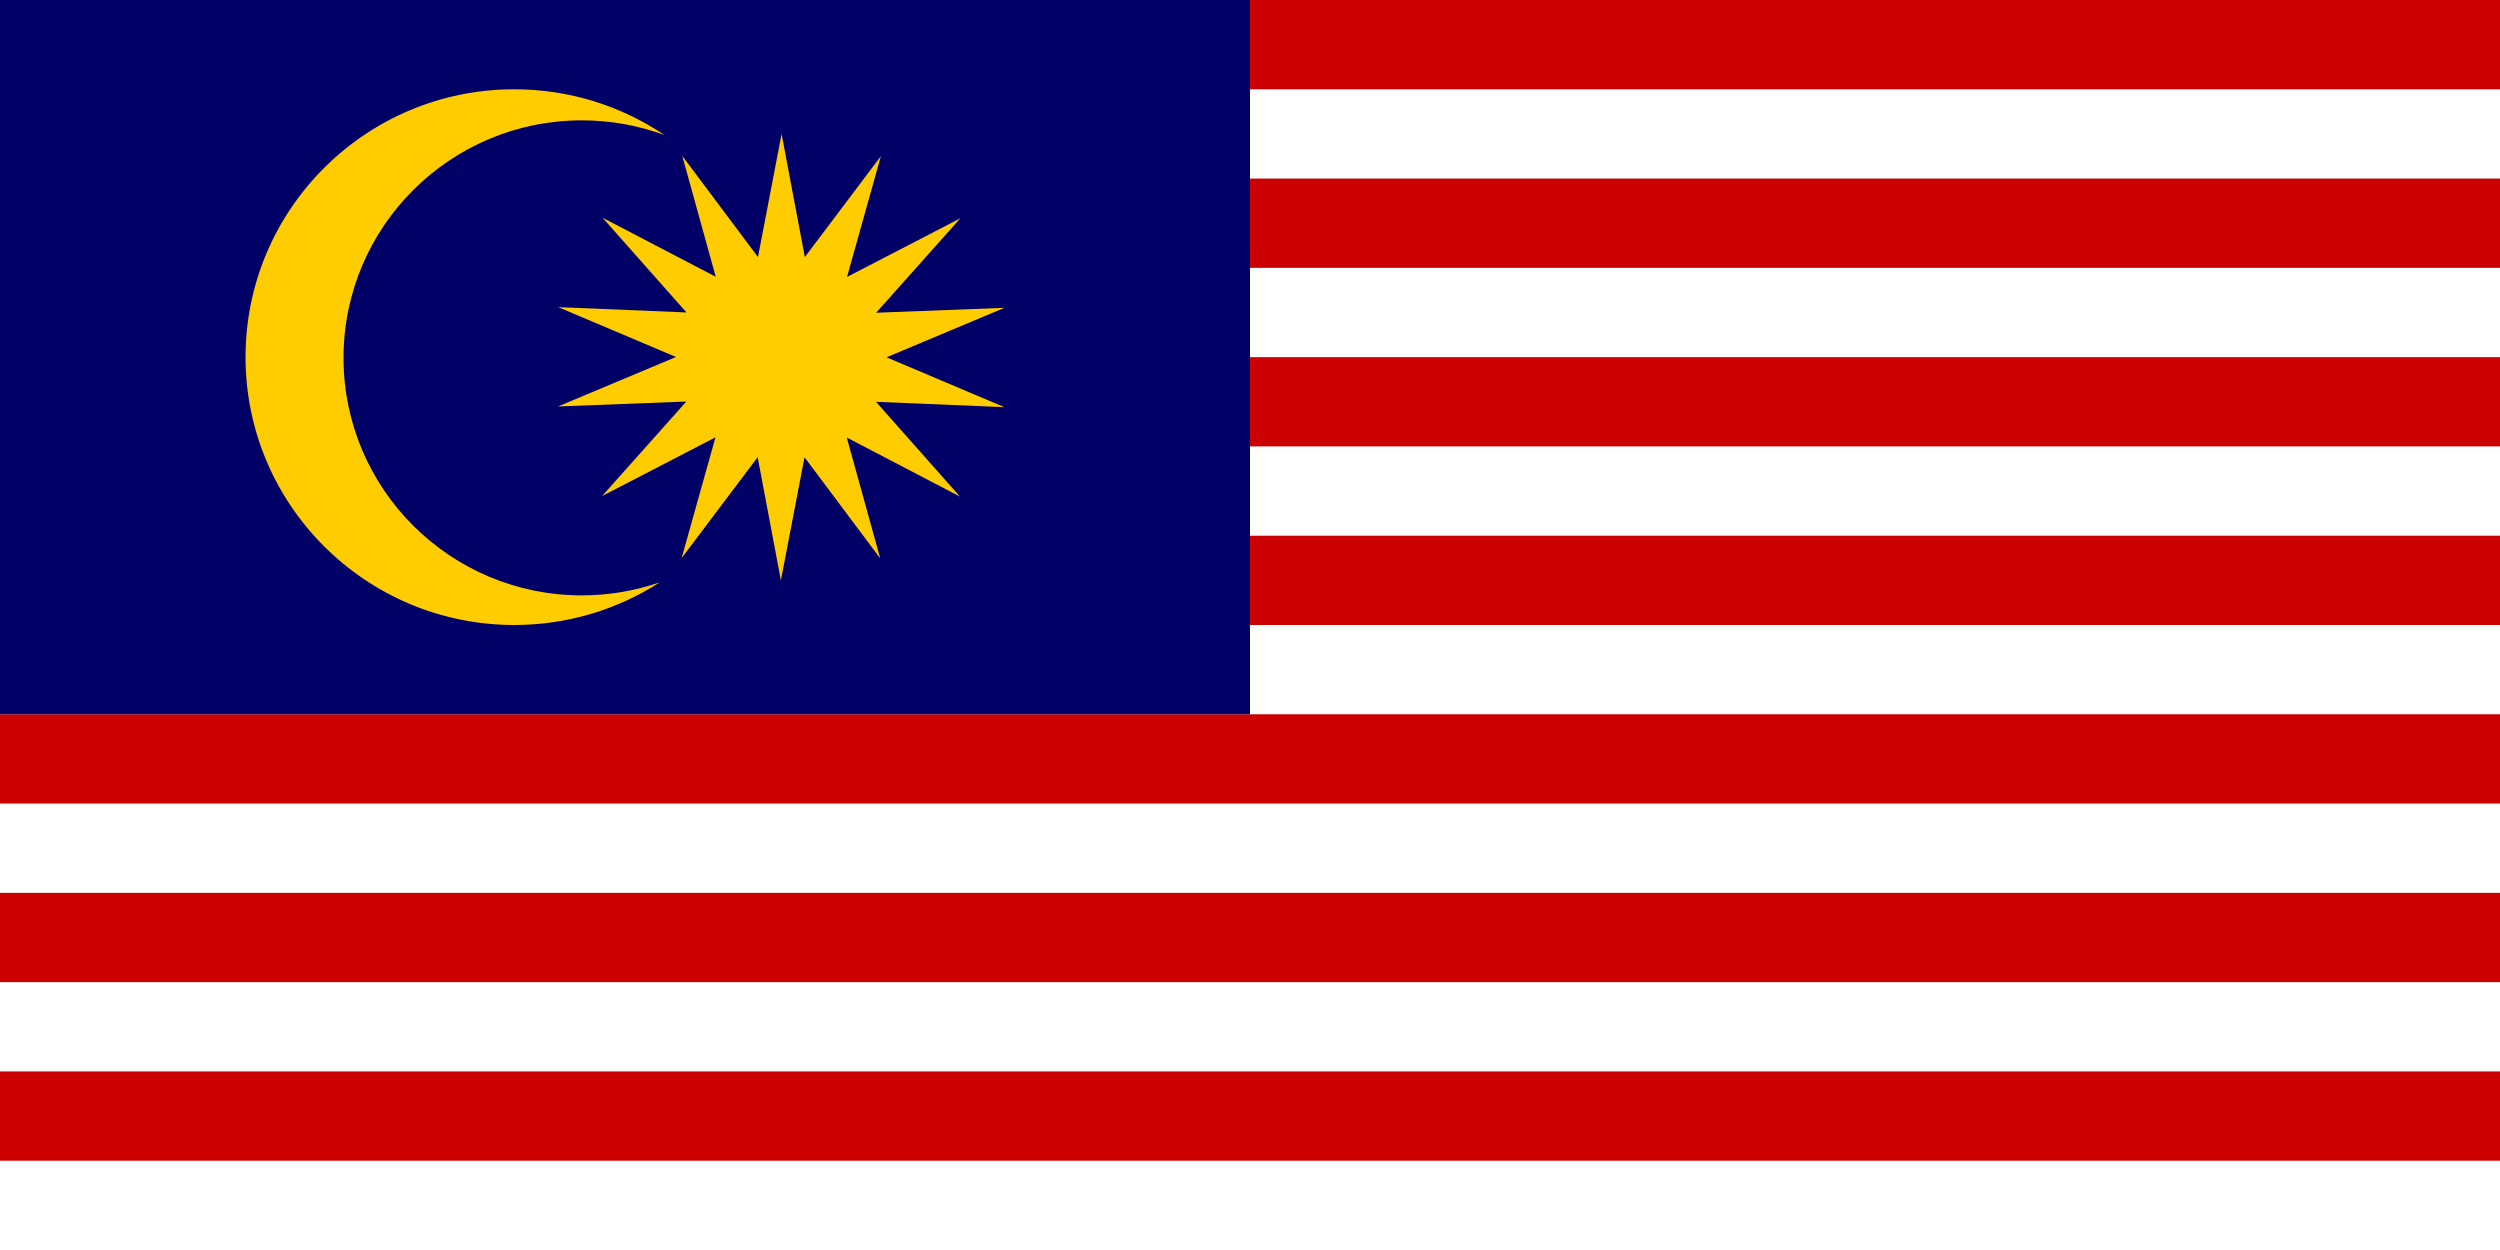
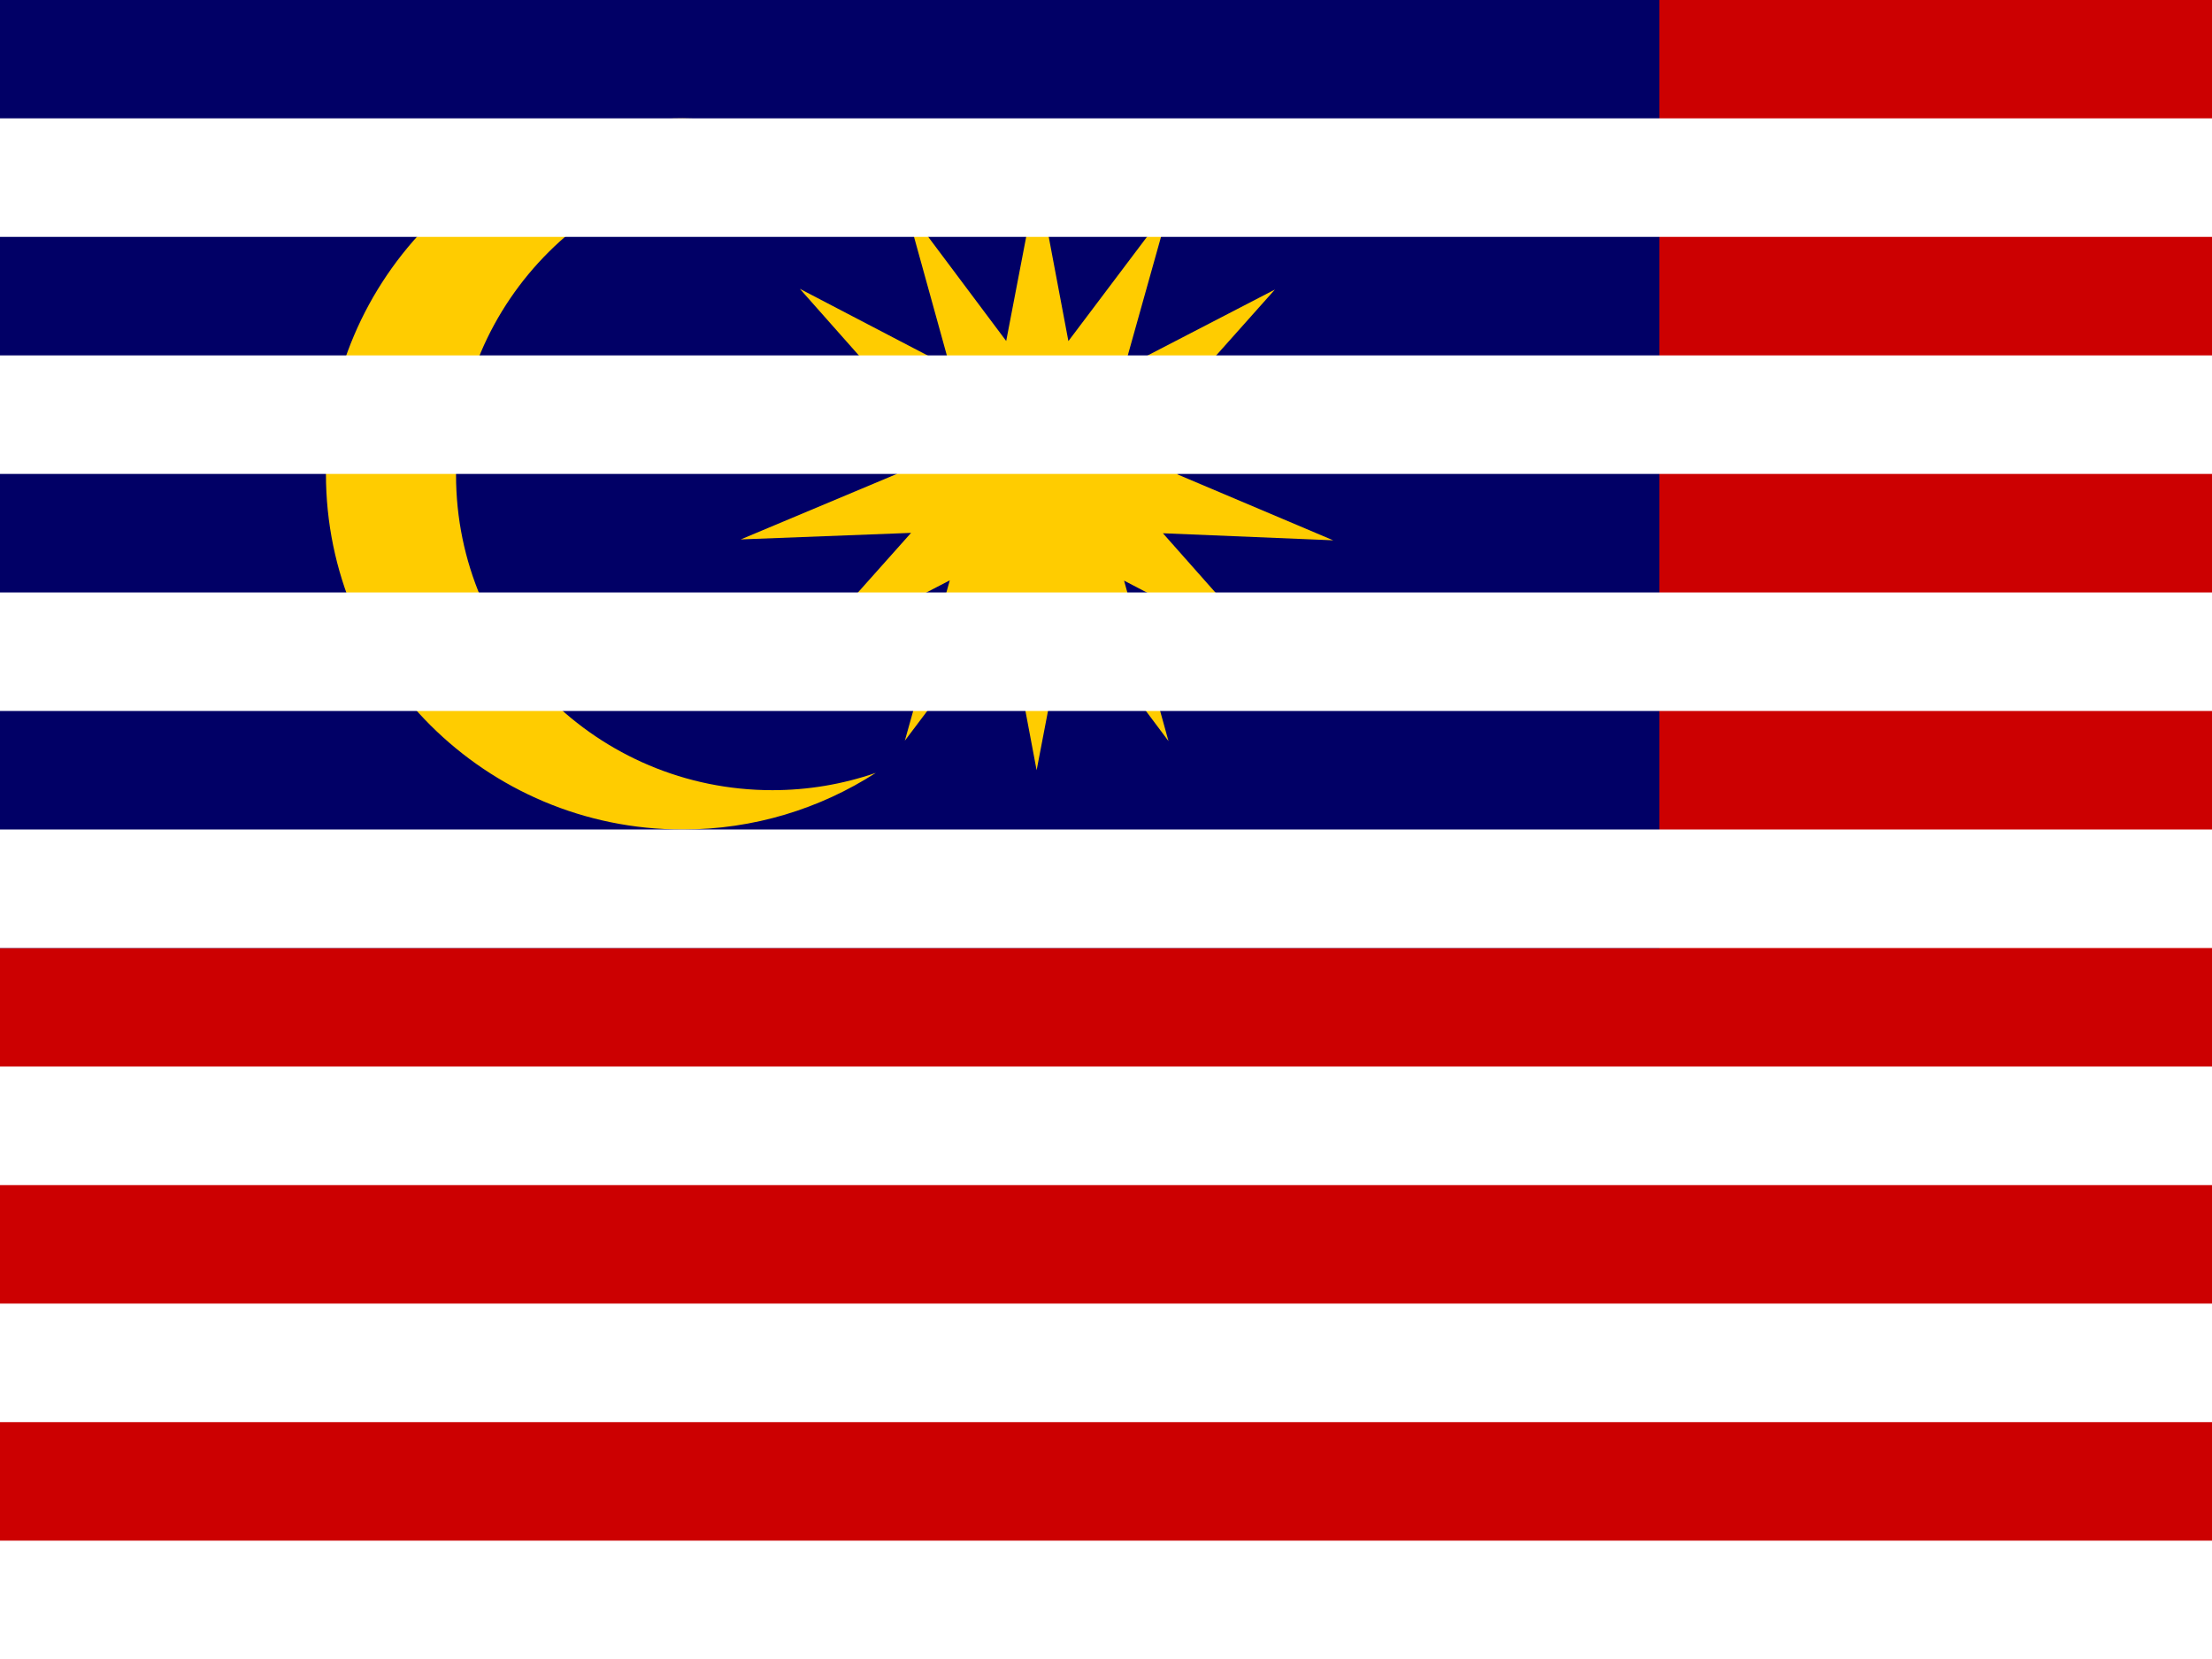
- <svg xmlns="http://www.w3.org/2000/svg" xmlns:xlink="http://www.w3.org/1999/xlink" width="2800" height="1400" viewBox="0 0 2800 1400">
-   <rect width="2800" height="1400" id="red" style="fill:#cc0001" />
-   <rect width="2800" height="100" y="1300" id="white" style="fill:#fff" />
-   <use transform="translate(0,-200)" id="use3035" xlink:href="#white" />
-   <use transform="translate(0,-400)" id="use3038" xlink:href="#white" />
-   <use transform="translate(0,-600)" id="use3062" xlink:href="#white" />
-   <use transform="translate(0,-800)" id="use3064" xlink:href="#white" />
-   <use transform="translate(0,-1000)" id="use3066" xlink:href="#white" />
-   <use transform="translate(0,-1200)" id="use3068" xlink:href="#white" />
-   <rect width="1400" height="800" id="blue" style="fill:#010066" />
-   <path d="M 576,100 C 409.854,100 275,234.406 275,400 C 275,565.594 409.854,700 576,700 C 636.027,700 691.955,682.436 738.927,652.217 C 711.574,661.656 682.217,666.819 651.656,666.819 C 504.329,666.819 384.759,547.647 384.759,400.809 C 384.759,253.972 504.329,134.799 651.656,134.799 C 684.214,134.799 715.402,140.614 744.258,151.267 C 696.217,118.91 638.305,100 576,100 z" id="path4945" style="fill:#fc0" />
-   <path d="M 914.286,471.429 L 814.748,418.178 L 844.178,527.161 L 777.603,435.996 L 756.832,546.955 L 736.405,435.932 L 669.548,526.891 L 699.314,418 L 599.613,470.943 L 673.678,385.751 L 560.879,390.192 L 664.572,345.572 L 561.017,300.631 L 673.801,305.421 L 600,220 L 699.538,273.251 L 670.107,164.268 L 736.683,255.433 L 757.453,144.473 L 777.881,255.496 L 844.738,164.537 L 814.971,273.429 L 914.673,220.485 L 840.608,305.678 L 953.407,301.237 L 849.714,345.857 L 953.269,390.797 L 840.484,386.008 z" transform="matrix(1.273792,0,0,1.242293,-89.4427,-29.47838)" id="path4959" style="fill:#fc0" />
+ <svg xmlns="http://www.w3.org/2000/svg" xmlns:xlink="http://www.w3.org/1999/xlink" height="480" width="640" version="1" viewBox="0 0 640 480">
+   <path fill="#cc0001" d="M0-.05h640v480.1H0z" />
+   <path id="a" fill="#fff" d="M0 445.757h640v34.293H0z" />
+   <path fill="#010066" d="M0-.05h480.1v274.343H0z" />
+   <path d="M197.527 34.243c-56.976 0-103.222 46.09-103.222 102.878S140.55 240 197.527 240c20.585 0 39.764-6.023 55.872-16.386a91.574 91.574 0 0 1-29.93 5.007c-50.52 0-91.525-40.866-91.525-91.22 0-50.356 41.004-91.223 91.526-91.223 11.167 0 21.862 1.994 31.757 5.647-16.474-11.096-36.334-17.58-57.7-17.58z" fill="#fc0" />
+   <path d="M368.706 190.678l-43.48-22.686 12.855 46.43L309 175.58l-9.073 47.272-8.923-47.298-29.205 38.75 13.002-46.39-43.552 22.555 32.353-36.292-49.273 1.892 45.296-19.01-45.235-19.145 49.267 2.04-32.238-36.39 43.48 22.686-12.856-46.428 29.08 38.838 9.074-47.27 8.923 47.297 29.206-38.75-13.003 46.39 43.552-22.555-32.353 36.293 49.273-1.892-45.296 19.01 45.234 19.145-49.266-2.04z" fill="#fc0" />
+   <use height="100%" width="100%" transform="translate(0 -68.586)" xlink:href="#a" />
+   <use height="100%" width="100%" transform="translate(0 -137.17)" xlink:href="#a" />
+   <use height="100%" width="100%" transform="translate(0 -205.757)" xlink:href="#a" />
+   <use height="100%" width="100%" transform="translate(0 -274.343)" xlink:href="#a" />
+   <use height="100%" width="100%" transform="translate(0 -342.93)" xlink:href="#a" />
+   <use height="100%" width="100%" transform="translate(0 -411.514)" xlink:href="#a" />
</svg>
